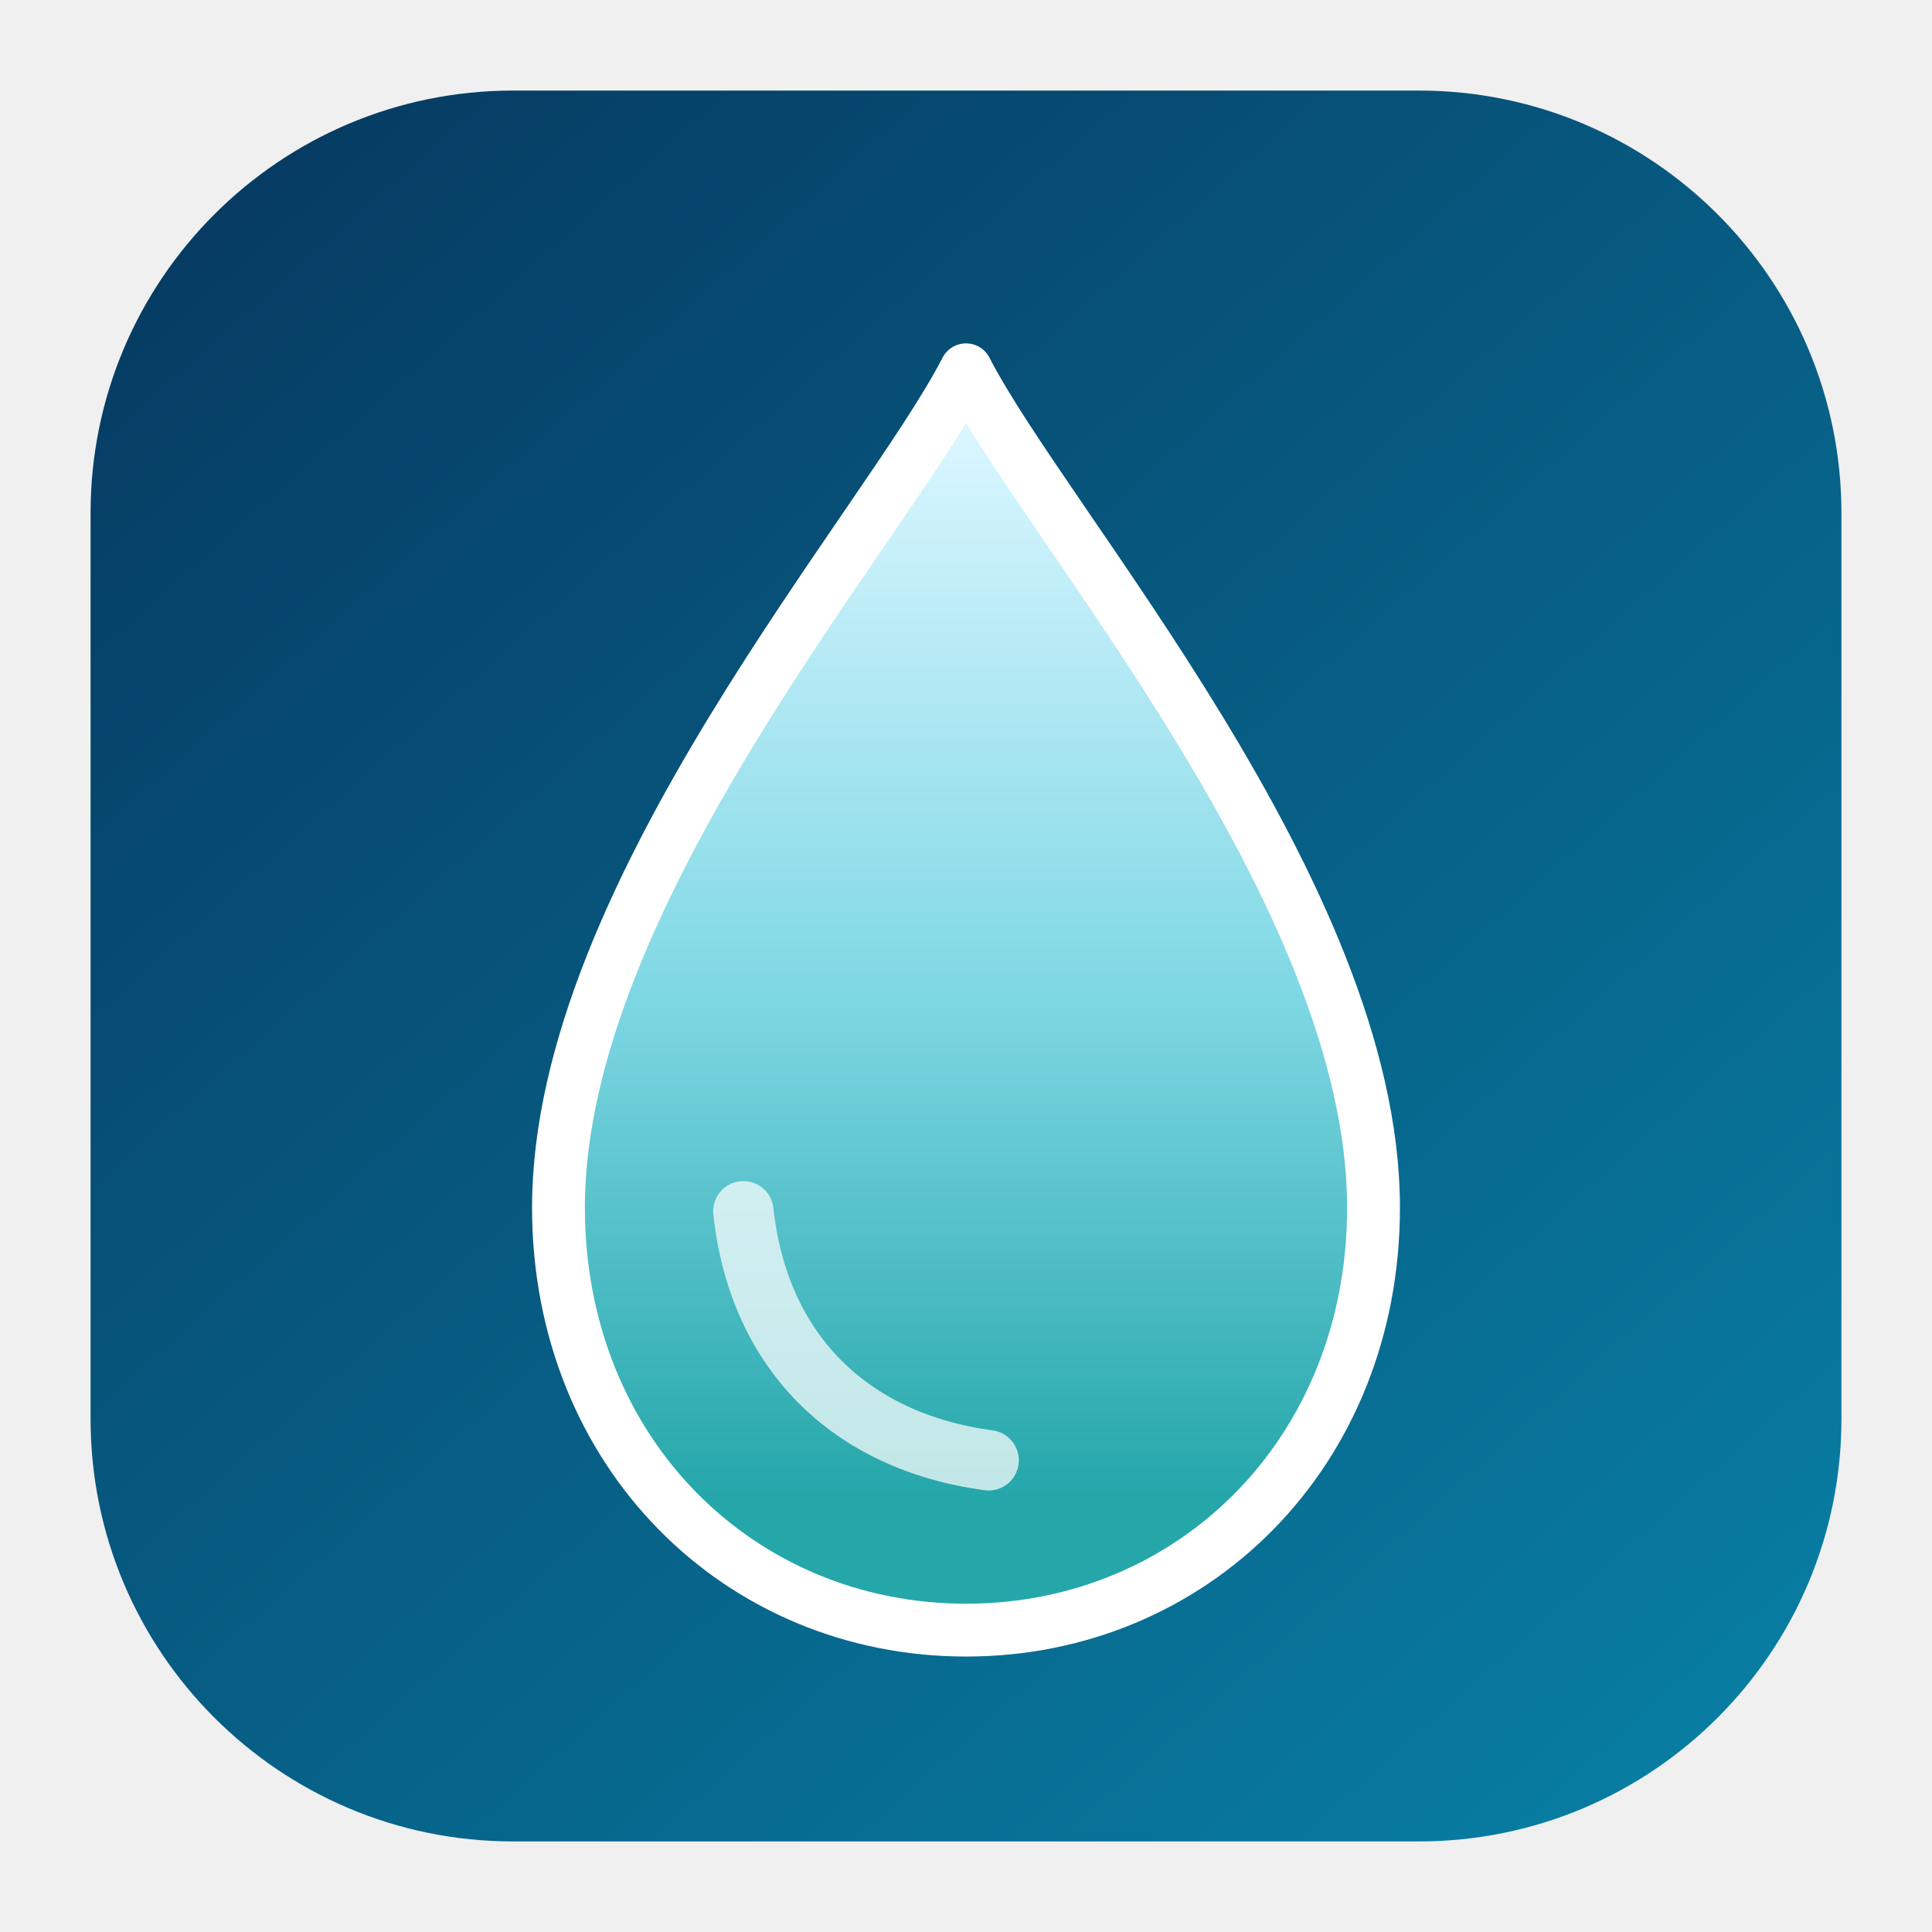
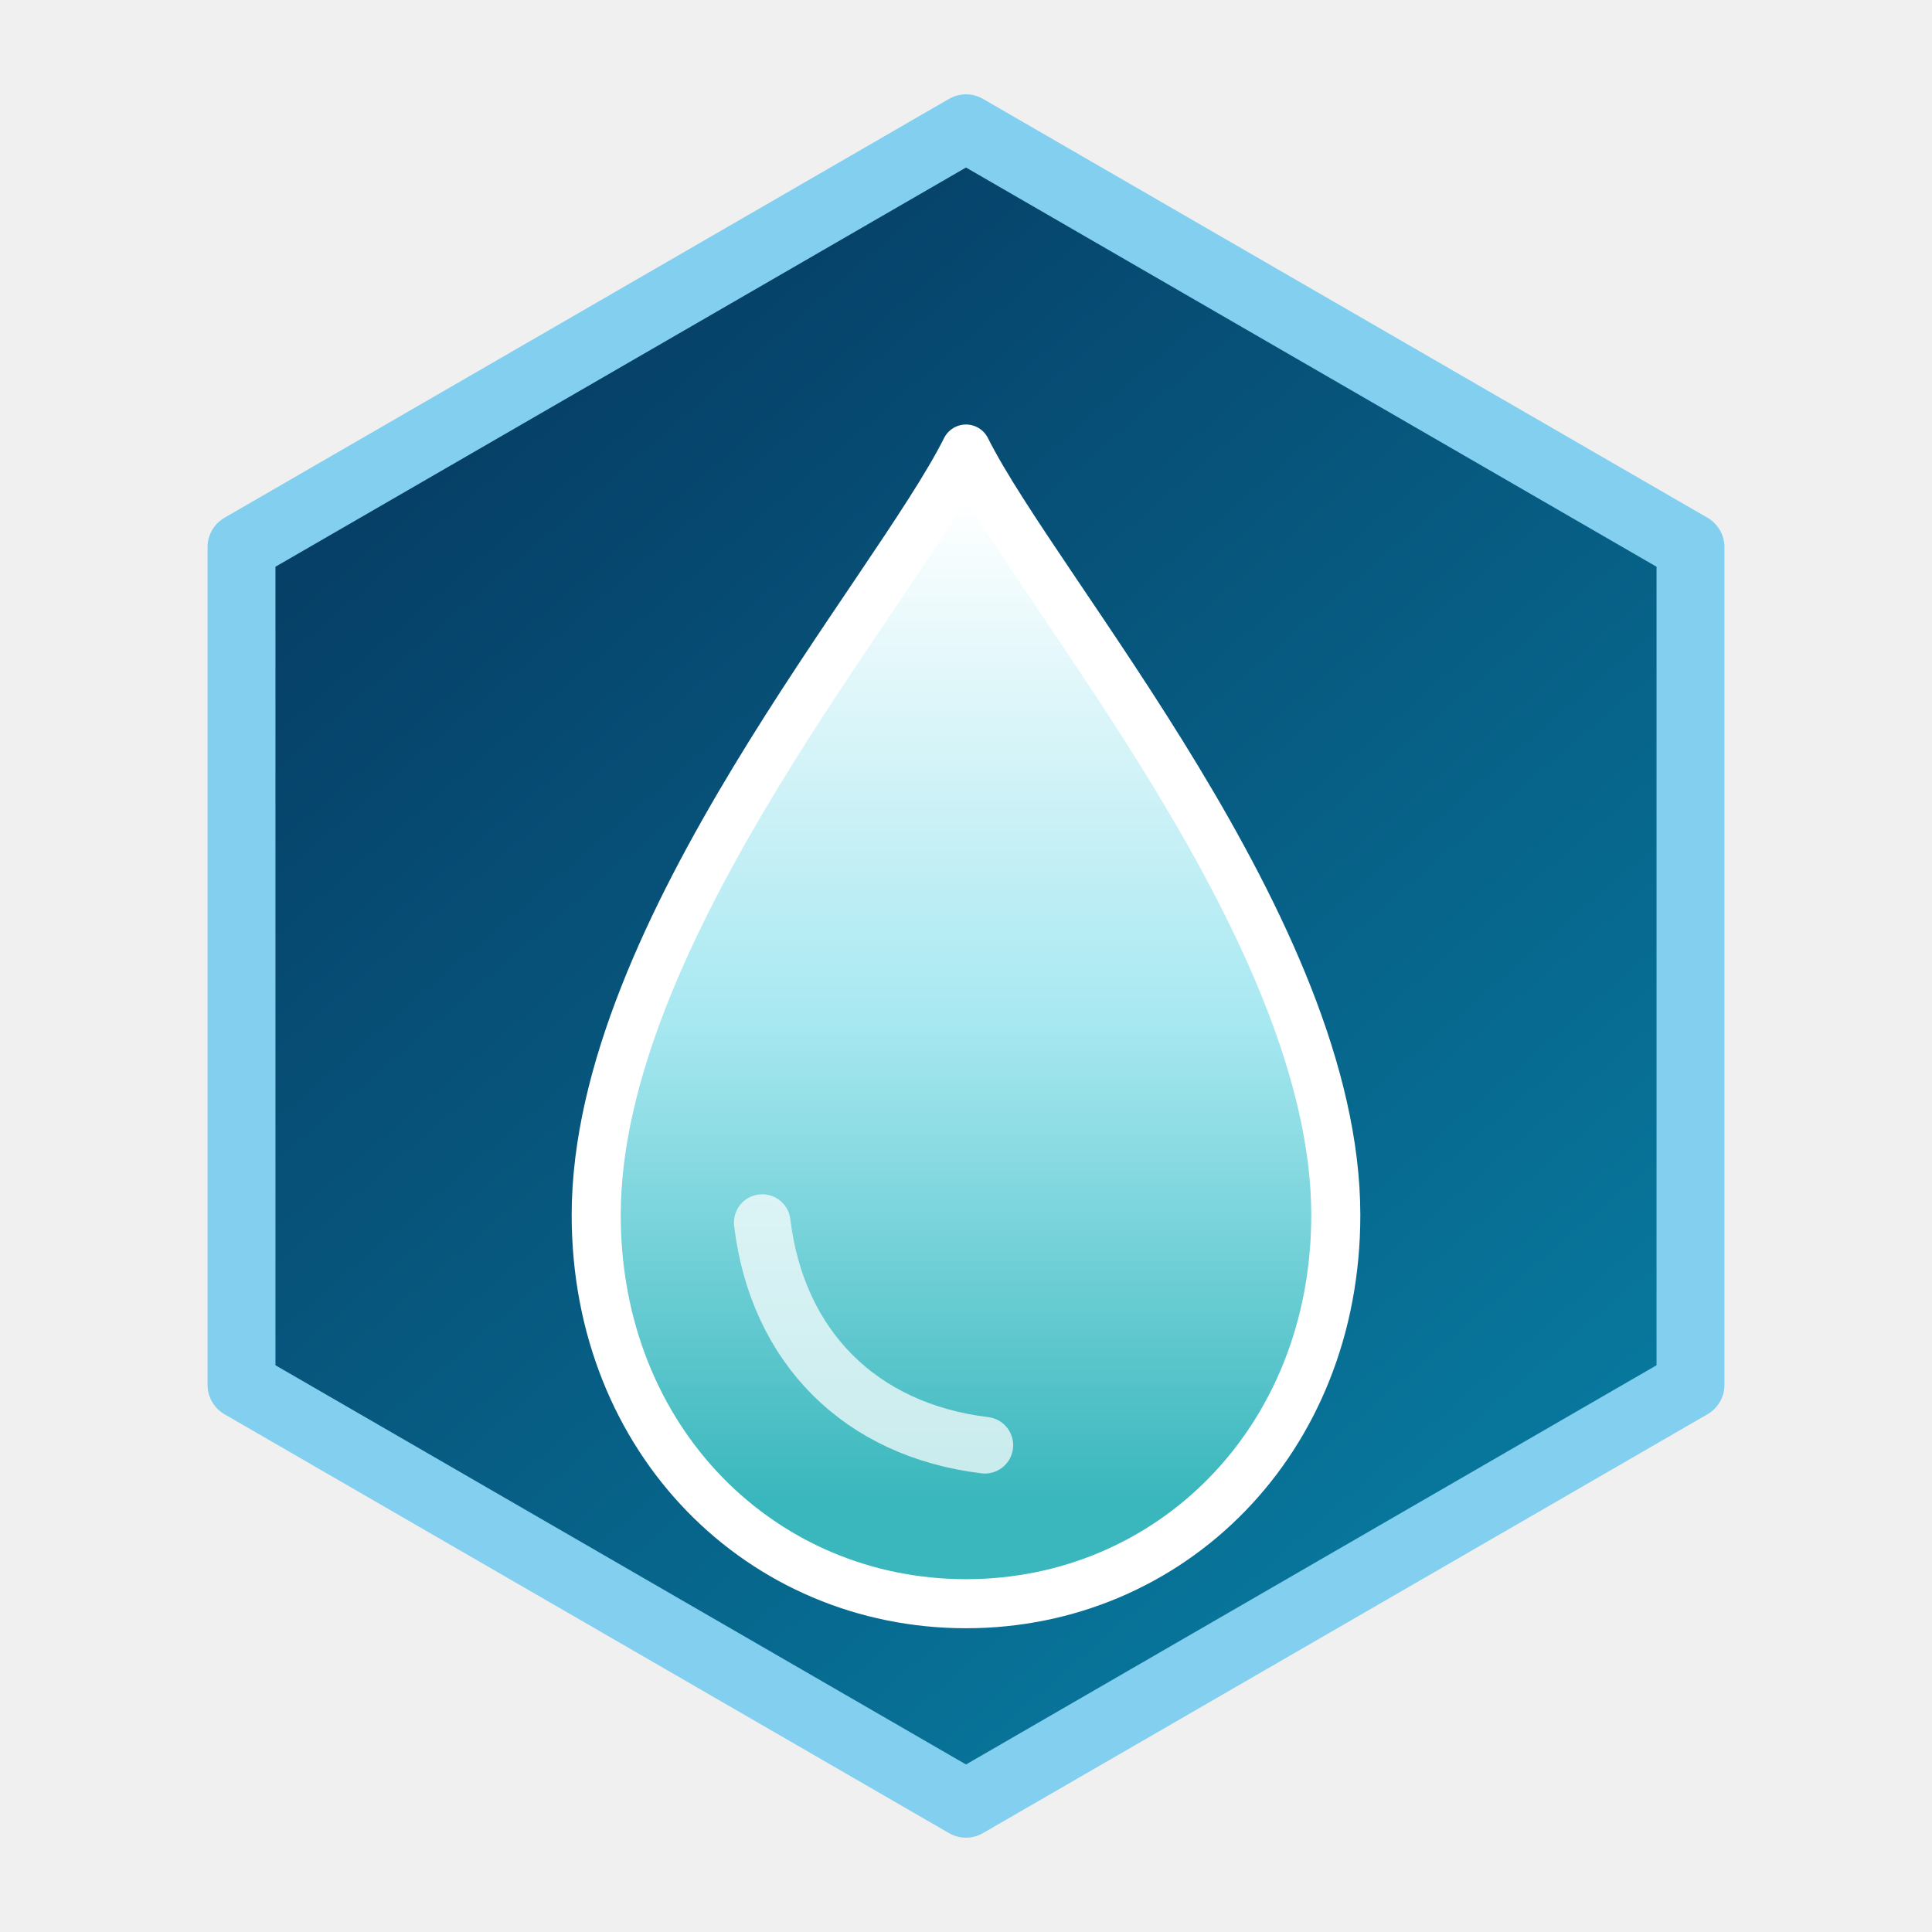
<svg xmlns="http://www.w3.org/2000/svg" viewBox="0 0 512 512" role="img" aria-labelledby="title description">
  <defs>
-     <linearGradient id="background" x1="64" y1="40" x2="448" y2="472" gradientUnits="userSpaceOnUse">
+     <linearGradient id="hex" x1="108" y1="86" x2="412" y2="438" gradientUnits="userSpaceOnUse">
      <stop stop-color="#063b63" />
      <stop offset="1" stop-color="#087da2" />
    </linearGradient>
-     <linearGradient id="water" x1="256" y1="116" x2="256" y2="396" gradientUnits="userSpaceOnUse">
-       <stop stop-color="#d9f6ff" />
-       <stop offset=".52" stop-color="#80d8e5" />
-       <stop offset="1" stop-color="#25a7aa" />
+     <linearGradient id="water" x1="256" y1="132" x2="256" y2="398" gradientUnits="userSpaceOnUse">
+       <stop stop-color="#ffffff" />
+       <stop offset="0.52" stop-color="#a8e8f1" />
+       <stop offset="1" stop-color="#39b7bc" />
    </linearGradient>
  </defs>
-   <rect x="24" y="24" width="464" height="464" rx="112" fill="url(#background)" />
-   <path d="M256 98c-21 41-108 139-108 222 0 65 48 112 108 112s108-47 108-112c0-83-87-181-108-222Z" fill="url(#water)" stroke="#fff" stroke-width="14" stroke-linejoin="round" />
-   <path d="M197 321c4 37 28 61 65 66" fill="none" stroke="#fff" stroke-width="16" stroke-linecap="round" opacity=".72" />
+   <path d="M256 34 448 145v222L256 478 64 367V145Z" fill="url(#hex)" stroke="#83cfef" stroke-width="18" stroke-linejoin="round" />
+   <path d="M256 119c-19 38-98 128-98 203 0 60 44 103 98 103s98-43 98-103c0-75-79-165-98-203Z" fill="url(#water)" stroke="#ffffff" stroke-width="13" stroke-linejoin="round" />
+   <path d="M202 324c4 33 26 55 59 59" fill="none" stroke="#ffffff" stroke-width="15" stroke-linecap="round" opacity="0.72" />
</svg>
